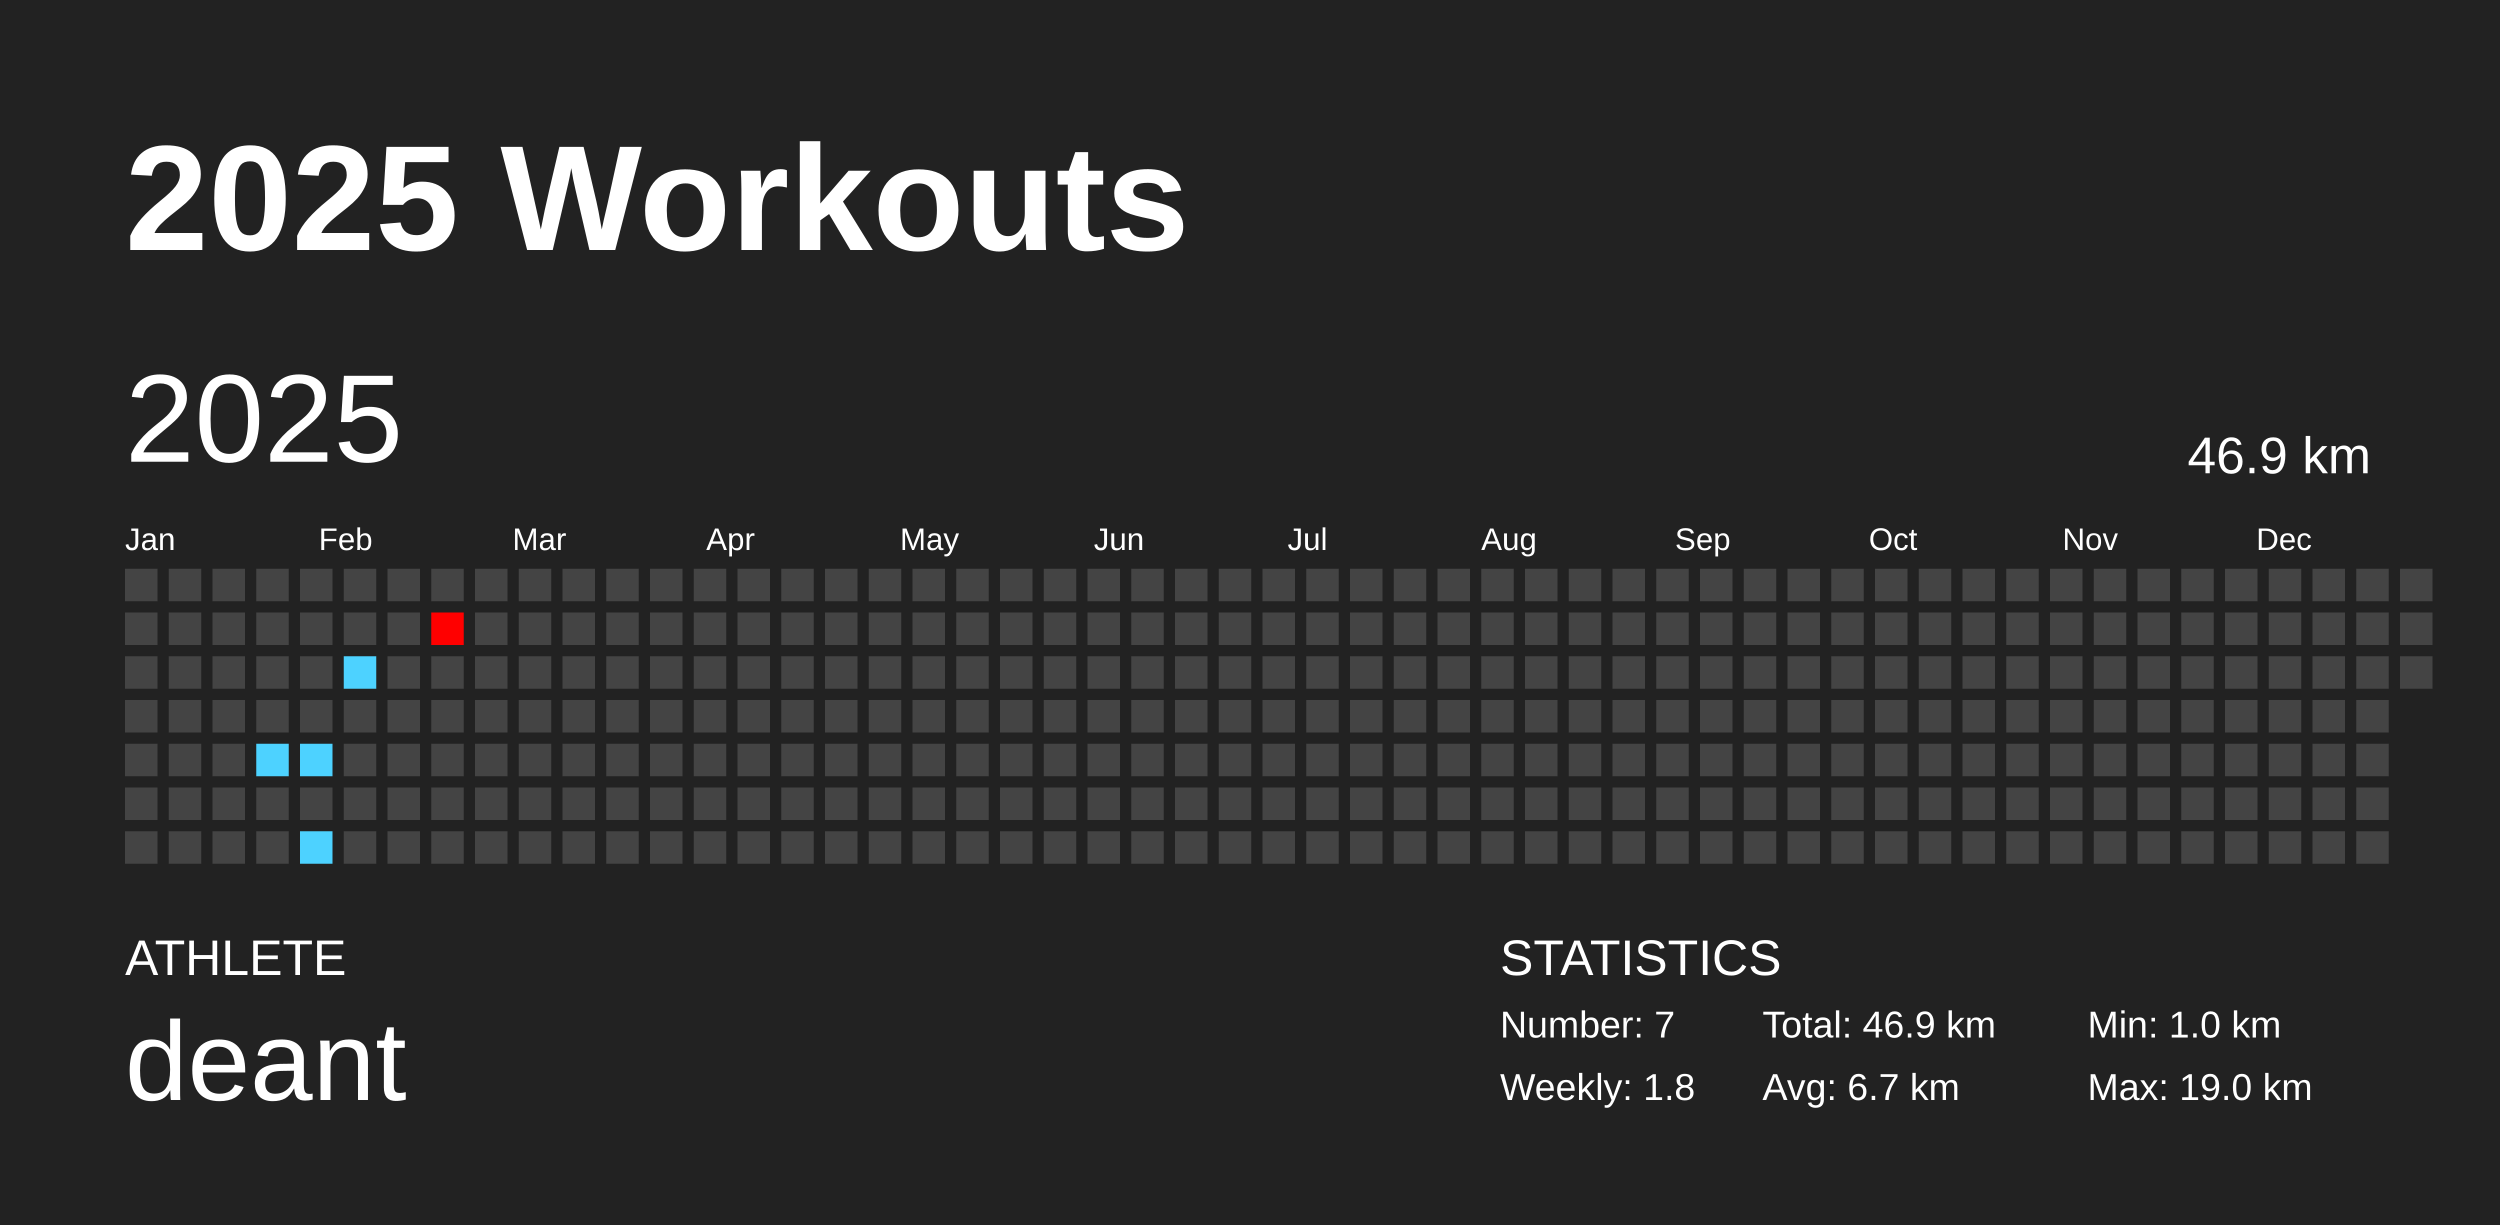
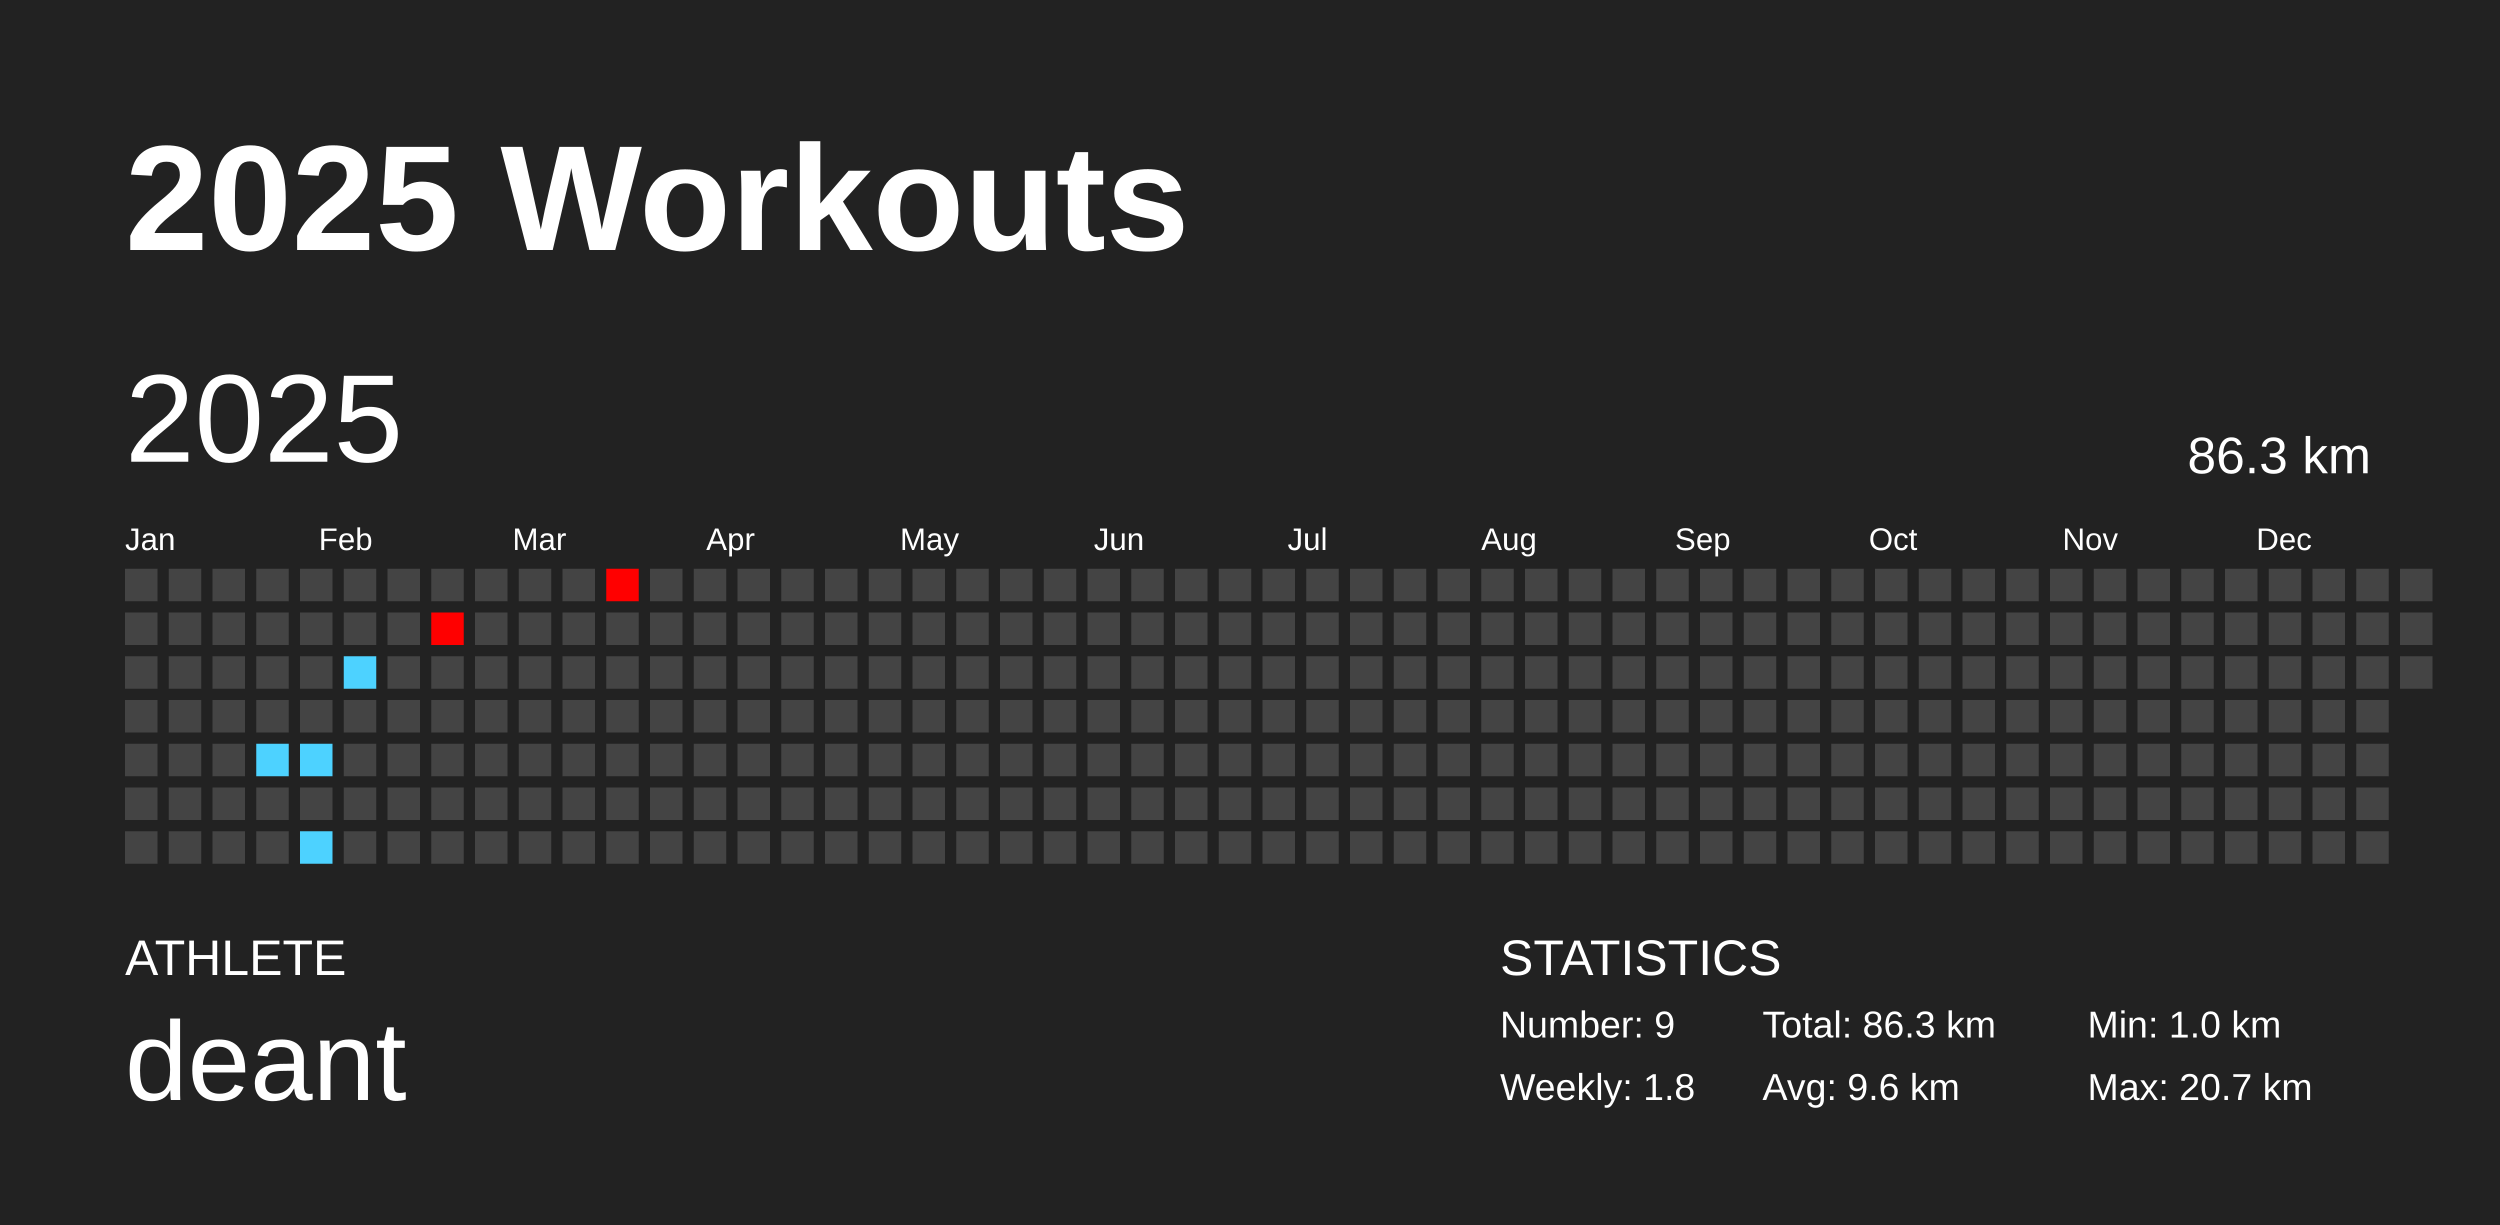
<svg xmlns="http://www.w3.org/2000/svg" baseProfile="full" height="98mm" version="1.1" viewBox="0,0,200,98" width="200mm">
  <defs />
  <rect fill="#222222" height="98" width="200" x="0" y="0" />
  <text fill="#FFFFFF" style="font-size:12px; font-family:Arial; font-weight:bold;" x="10" y="20">2025 Workouts</text>
  <text fill="#FFFFFF" style="font-size:4px; font-family:Arial" x="10" y="78">ATHLETE</text>
  <text fill="#FFFFFF" style="font-size:9px; font-family:Arial" x="10" y="88">deant</text>
  <text fill="#FFFFFF" style="font-size:4px; font-family:Arial" x="120" y="78">STATISTICS</text>
-   <text fill="#FFFFFF" style="font-size:3px; font-family:Arial" x="120" y="83">Number: 7</text>
+   <text fill="#FFFFFF" style="font-size:3px; font-family:Arial" x="120" y="83">Number: 9</text>
  <text fill="#FFFFFF" style="font-size:3px; font-family:Arial" x="120" y="88">Weekly: 1.8</text>
-   <text fill="#FFFFFF" style="font-size:3px; font-family:Arial" x="141" y="83">Total: 46.9 km</text>
-   <text fill="#FFFFFF" style="font-size:3px; font-family:Arial" x="141" y="88">Avg: 6.7 km</text>
+   <text fill="#FFFFFF" style="font-size:3px; font-family:Arial" x="141" y="83">Total: 86.3 km</text>
+   <text fill="#FFFFFF" style="font-size:3px; font-family:Arial" x="141" y="88">Avg: 9.6 km</text>
  <text fill="#FFFFFF" style="font-size:3px; font-family:Arial" x="167" y="83">Min: 1.0 km</text>
-   <text fill="#FFFFFF" style="font-size:3px; font-family:Arial" x="167" y="88">Max: 19.0 km</text>
+   <text fill="#FFFFFF" style="font-size:3px; font-family:Arial" x="167" y="88">Max: 20.7 km</text>
  <text dominant-baseline="hanging" fill="#FFFFFF" style="font-size:10.0px; font-family:Arial;" x="10" y="30">2025</text>
-   <text dominant-baseline="hanging" fill="#FFFFFF" style="font-size:4.125px; font-family:Arial;" x="175" y="35">46.9 km</text>
+   <text dominant-baseline="hanging" fill="#FFFFFF" style="font-size:4.125px; font-family:Arial;" x="175" y="35">86.3 km</text>
  <text fill="#FFFFFF" style="font-size:2.5px; font-family:Arial" x="10.0" y="44">Jan</text>
  <text fill="#FFFFFF" style="font-size:2.5px; font-family:Arial" x="25.5" y="44">Feb</text>
  <text fill="#FFFFFF" style="font-size:2.5px; font-family:Arial" x="41.0" y="44">Mar</text>
  <text fill="#FFFFFF" style="font-size:2.5px; font-family:Arial" x="56.5" y="44">Apr</text>
  <text fill="#FFFFFF" style="font-size:2.5px; font-family:Arial" x="72.0" y="44">May</text>
  <text fill="#FFFFFF" style="font-size:2.5px; font-family:Arial" x="87.5" y="44">Jun</text>
  <text fill="#FFFFFF" style="font-size:2.5px; font-family:Arial" x="103.0" y="44">Jul</text>
  <text fill="#FFFFFF" style="font-size:2.5px; font-family:Arial" x="118.5" y="44">Aug</text>
  <text fill="#FFFFFF" style="font-size:2.5px; font-family:Arial" x="134.0" y="44">Sep</text>
  <text fill="#FFFFFF" style="font-size:2.5px; font-family:Arial" x="149.5" y="44">Oct</text>
  <text fill="#FFFFFF" style="font-size:2.5px; font-family:Arial" x="165.0" y="44">Nov</text>
  <text fill="#FFFFFF" style="font-size:2.5px; font-family:Arial" x="180.5" y="44">Dec</text>
  <rect fill="#444444" height="2.6" width="2.6" x="10.0" y="45.5" />
  <rect fill="#444444" height="2.6" width="2.6" x="10.0" y="49.0" />
  <rect fill="#444444" height="2.6" width="2.6" x="10.0" y="52.5" />
  <rect fill="#444444" height="2.6" width="2.6" x="10.0" y="56.0" />
  <rect fill="#444444" height="2.6" width="2.6" x="10.0" y="59.5" />
  <rect fill="#444444" height="2.6" width="2.6" x="10.0" y="63.0" />
  <rect fill="#444444" height="2.6" width="2.6" x="10.0" y="66.5" />
  <rect fill="#444444" height="2.6" width="2.6" x="13.5" y="45.5" />
  <rect fill="#444444" height="2.6" width="2.6" x="13.5" y="49.0" />
  <rect fill="#444444" height="2.6" width="2.6" x="13.5" y="52.5" />
  <rect fill="#444444" height="2.6" width="2.6" x="13.5" y="56.0" />
  <rect fill="#444444" height="2.6" width="2.6" x="13.5" y="59.5" />
  <rect fill="#444444" height="2.6" width="2.6" x="13.5" y="63.0" />
  <rect fill="#444444" height="2.6" width="2.6" x="13.5" y="66.5" />
  <rect fill="#444444" height="2.6" width="2.6" x="17.0" y="45.5" />
  <rect fill="#444444" height="2.6" width="2.6" x="17.0" y="49.0" />
  <rect fill="#444444" height="2.6" width="2.6" x="17.0" y="52.5" />
  <rect fill="#444444" height="2.6" width="2.6" x="17.0" y="56.0" />
  <rect fill="#444444" height="2.6" width="2.6" x="17.0" y="59.5" />
  <rect fill="#444444" height="2.6" width="2.6" x="17.0" y="63.0" />
  <rect fill="#444444" height="2.6" width="2.6" x="17.0" y="66.5" />
  <rect fill="#444444" height="2.6" width="2.6" x="20.5" y="45.5" />
  <rect fill="#444444" height="2.6" width="2.6" x="20.5" y="49.0" />
  <rect fill="#444444" height="2.6" width="2.6" x="20.5" y="52.5" />
  <rect fill="#444444" height="2.6" width="2.6" x="20.5" y="56.0" />
  <rect fill="#4dd2ff" height="2.6" width="2.6" x="20.5" y="59.5" />
  <rect fill="#444444" height="2.6" width="2.6" x="20.5" y="63.0" />
  <rect fill="#444444" height="2.6" width="2.6" x="20.5" y="66.5" />
  <rect fill="#444444" height="2.6" width="2.6" x="24.0" y="45.5" />
  <rect fill="#444444" height="2.6" width="2.6" x="24.0" y="49.0" />
  <rect fill="#444444" height="2.6" width="2.6" x="24.0" y="52.5" />
  <rect fill="#444444" height="2.6" width="2.6" x="24.0" y="56.0" />
  <rect fill="#4dd2ff" height="2.6" width="2.6" x="24.0" y="59.5" />
  <rect fill="#444444" height="2.6" width="2.6" x="24.0" y="63.0" />
  <rect fill="#4dd2ff" height="2.6" width="2.6" x="24.0" y="66.5" />
  <rect fill="#444444" height="2.6" width="2.6" x="27.5" y="45.5" />
  <rect fill="#444444" height="2.6" width="2.6" x="27.5" y="49.0" />
  <rect fill="#4dd2ff" height="2.6" width="2.6" x="27.5" y="52.5" />
  <rect fill="#444444" height="2.6" width="2.6" x="27.5" y="56.0" />
  <rect fill="#444444" height="2.6" width="2.6" x="27.5" y="59.5" />
  <rect fill="#444444" height="2.6" width="2.6" x="27.5" y="63.0" />
  <rect fill="#444444" height="2.6" width="2.6" x="27.5" y="66.5" />
  <rect fill="#444444" height="2.6" width="2.6" x="31.0" y="45.5" />
  <rect fill="#444444" height="2.6" width="2.6" x="31.0" y="49.0" />
  <rect fill="#444444" height="2.6" width="2.6" x="31.0" y="52.5" />
  <rect fill="#444444" height="2.6" width="2.6" x="31.0" y="56.0" />
  <rect fill="#444444" height="2.6" width="2.6" x="31.0" y="59.5" />
  <rect fill="#444444" height="2.6" width="2.6" x="31.0" y="63.0" />
  <rect fill="#444444" height="2.6" width="2.6" x="31.0" y="66.5" />
  <rect fill="#444444" height="2.6" width="2.6" x="34.5" y="45.5" />
  <rect fill="red" height="2.6" width="2.6" x="34.5" y="49.0" />
  <rect fill="#444444" height="2.6" width="2.6" x="34.5" y="52.5" />
  <rect fill="#444444" height="2.6" width="2.6" x="34.5" y="56.0" />
  <rect fill="#444444" height="2.6" width="2.6" x="34.5" y="59.5" />
  <rect fill="#444444" height="2.6" width="2.6" x="34.5" y="63.0" />
  <rect fill="#444444" height="2.6" width="2.6" x="34.5" y="66.5" />
  <rect fill="#444444" height="2.6" width="2.6" x="38.0" y="45.5" />
  <rect fill="#444444" height="2.6" width="2.6" x="38.0" y="49.0" />
  <rect fill="#444444" height="2.6" width="2.6" x="38.0" y="52.5" />
  <rect fill="#444444" height="2.6" width="2.6" x="38.0" y="56.0" />
  <rect fill="#444444" height="2.6" width="2.6" x="38.0" y="59.5" />
  <rect fill="#444444" height="2.6" width="2.6" x="38.0" y="63.0" />
  <rect fill="#444444" height="2.6" width="2.6" x="38.0" y="66.5" />
  <rect fill="#444444" height="2.6" width="2.6" x="41.5" y="45.5" />
  <rect fill="#444444" height="2.6" width="2.6" x="41.5" y="49.0" />
  <rect fill="#444444" height="2.6" width="2.6" x="41.5" y="52.5" />
  <rect fill="#444444" height="2.6" width="2.6" x="41.5" y="56.0" />
  <rect fill="#444444" height="2.6" width="2.6" x="41.5" y="59.5" />
  <rect fill="#444444" height="2.6" width="2.6" x="41.5" y="63.0" />
  <rect fill="#444444" height="2.6" width="2.6" x="41.5" y="66.5" />
  <rect fill="#444444" height="2.6" width="2.6" x="45.0" y="45.5" />
  <rect fill="#444444" height="2.6" width="2.6" x="45.0" y="49.0" />
  <rect fill="#444444" height="2.6" width="2.6" x="45.0" y="52.5" />
  <rect fill="#444444" height="2.6" width="2.6" x="45.0" y="56.0" />
  <rect fill="#444444" height="2.6" width="2.6" x="45.0" y="59.5" />
  <rect fill="#444444" height="2.6" width="2.6" x="45.0" y="63.0" />
  <rect fill="#444444" height="2.6" width="2.6" x="45.0" y="66.5" />
-   <rect fill="#444444" height="2.6" width="2.6" x="48.5" y="45.5" />
+   <rect fill="red" height="2.6" width="2.6" x="48.5" y="45.5" />
  <rect fill="#444444" height="2.6" width="2.6" x="48.5" y="49.0" />
  <rect fill="#444444" height="2.6" width="2.6" x="48.5" y="52.5" />
  <rect fill="#444444" height="2.6" width="2.6" x="48.5" y="56.0" />
  <rect fill="#444444" height="2.6" width="2.6" x="48.5" y="59.5" />
  <rect fill="#444444" height="2.6" width="2.6" x="48.5" y="63.0" />
  <rect fill="#444444" height="2.6" width="2.6" x="48.5" y="66.5" />
  <rect fill="#444444" height="2.6" width="2.6" x="52.0" y="45.5" />
  <rect fill="#444444" height="2.6" width="2.6" x="52.0" y="49.0" />
  <rect fill="#444444" height="2.6" width="2.6" x="52.0" y="52.5" />
  <rect fill="#444444" height="2.6" width="2.6" x="52.0" y="56.0" />
  <rect fill="#444444" height="2.6" width="2.6" x="52.0" y="59.5" />
  <rect fill="#444444" height="2.6" width="2.6" x="52.0" y="63.0" />
  <rect fill="#444444" height="2.6" width="2.6" x="52.0" y="66.5" />
  <rect fill="#444444" height="2.6" width="2.6" x="55.5" y="45.5" />
  <rect fill="#444444" height="2.6" width="2.6" x="55.5" y="49.0" />
  <rect fill="#444444" height="2.6" width="2.6" x="55.5" y="52.5" />
  <rect fill="#444444" height="2.6" width="2.6" x="55.5" y="56.0" />
  <rect fill="#444444" height="2.6" width="2.6" x="55.5" y="59.5" />
  <rect fill="#444444" height="2.6" width="2.6" x="55.5" y="63.0" />
  <rect fill="#444444" height="2.6" width="2.6" x="55.5" y="66.5" />
  <rect fill="#444444" height="2.6" width="2.6" x="59.0" y="45.5" />
  <rect fill="#444444" height="2.6" width="2.6" x="59.0" y="49.0" />
  <rect fill="#444444" height="2.6" width="2.6" x="59.0" y="52.5" />
  <rect fill="#444444" height="2.6" width="2.6" x="59.0" y="56.0" />
  <rect fill="#444444" height="2.6" width="2.6" x="59.0" y="59.5" />
  <rect fill="#444444" height="2.6" width="2.6" x="59.0" y="63.0" />
  <rect fill="#444444" height="2.6" width="2.6" x="59.0" y="66.5" />
  <rect fill="#444444" height="2.6" width="2.6" x="62.5" y="45.5" />
  <rect fill="#444444" height="2.6" width="2.6" x="62.5" y="49.0" />
  <rect fill="#444444" height="2.6" width="2.6" x="62.5" y="52.5" />
  <rect fill="#444444" height="2.6" width="2.6" x="62.5" y="56.0" />
  <rect fill="#444444" height="2.6" width="2.6" x="62.5" y="59.5" />
  <rect fill="#444444" height="2.6" width="2.6" x="62.5" y="63.0" />
  <rect fill="#444444" height="2.6" width="2.6" x="62.5" y="66.5" />
  <rect fill="#444444" height="2.6" width="2.6" x="66.0" y="45.5" />
  <rect fill="#444444" height="2.6" width="2.6" x="66.0" y="49.0" />
  <rect fill="#444444" height="2.6" width="2.6" x="66.0" y="52.5" />
  <rect fill="#444444" height="2.6" width="2.6" x="66.0" y="56.0" />
  <rect fill="#444444" height="2.6" width="2.6" x="66.0" y="59.5" />
  <rect fill="#444444" height="2.6" width="2.6" x="66.0" y="63.0" />
  <rect fill="#444444" height="2.6" width="2.6" x="66.0" y="66.5" />
  <rect fill="#444444" height="2.6" width="2.6" x="69.5" y="45.5" />
  <rect fill="#444444" height="2.6" width="2.6" x="69.5" y="49.0" />
  <rect fill="#444444" height="2.6" width="2.6" x="69.5" y="52.5" />
  <rect fill="#444444" height="2.6" width="2.6" x="69.5" y="56.0" />
  <rect fill="#444444" height="2.6" width="2.6" x="69.5" y="59.5" />
  <rect fill="#444444" height="2.6" width="2.6" x="69.5" y="63.0" />
  <rect fill="#444444" height="2.6" width="2.6" x="69.5" y="66.5" />
  <rect fill="#444444" height="2.6" width="2.6" x="73.0" y="45.5" />
  <rect fill="#444444" height="2.6" width="2.6" x="73.0" y="49.0" />
  <rect fill="#444444" height="2.6" width="2.6" x="73.0" y="52.5" />
  <rect fill="#444444" height="2.6" width="2.6" x="73.0" y="56.0" />
  <rect fill="#444444" height="2.6" width="2.6" x="73.0" y="59.5" />
  <rect fill="#444444" height="2.6" width="2.6" x="73.0" y="63.0" />
  <rect fill="#444444" height="2.6" width="2.6" x="73.0" y="66.5" />
  <rect fill="#444444" height="2.6" width="2.6" x="76.5" y="45.5" />
  <rect fill="#444444" height="2.6" width="2.6" x="76.5" y="49.0" />
  <rect fill="#444444" height="2.6" width="2.6" x="76.5" y="52.5" />
  <rect fill="#444444" height="2.6" width="2.6" x="76.5" y="56.0" />
  <rect fill="#444444" height="2.6" width="2.6" x="76.5" y="59.5" />
  <rect fill="#444444" height="2.6" width="2.6" x="76.5" y="63.0" />
  <rect fill="#444444" height="2.6" width="2.6" x="76.5" y="66.5" />
  <rect fill="#444444" height="2.6" width="2.6" x="80.0" y="45.5" />
  <rect fill="#444444" height="2.6" width="2.6" x="80.0" y="49.0" />
  <rect fill="#444444" height="2.6" width="2.6" x="80.0" y="52.5" />
  <rect fill="#444444" height="2.6" width="2.6" x="80.0" y="56.0" />
  <rect fill="#444444" height="2.6" width="2.6" x="80.0" y="59.5" />
  <rect fill="#444444" height="2.6" width="2.6" x="80.0" y="63.0" />
  <rect fill="#444444" height="2.6" width="2.6" x="80.0" y="66.5" />
  <rect fill="#444444" height="2.6" width="2.6" x="83.5" y="45.5" />
  <rect fill="#444444" height="2.6" width="2.6" x="83.5" y="49.0" />
  <rect fill="#444444" height="2.6" width="2.6" x="83.5" y="52.5" />
  <rect fill="#444444" height="2.6" width="2.6" x="83.5" y="56.0" />
  <rect fill="#444444" height="2.6" width="2.6" x="83.5" y="59.5" />
  <rect fill="#444444" height="2.6" width="2.6" x="83.5" y="63.0" />
  <rect fill="#444444" height="2.6" width="2.6" x="83.5" y="66.5" />
  <rect fill="#444444" height="2.6" width="2.6" x="87.0" y="45.5" />
  <rect fill="#444444" height="2.6" width="2.6" x="87.0" y="49.0" />
  <rect fill="#444444" height="2.6" width="2.6" x="87.0" y="52.5" />
  <rect fill="#444444" height="2.6" width="2.6" x="87.0" y="56.0" />
  <rect fill="#444444" height="2.6" width="2.6" x="87.0" y="59.5" />
  <rect fill="#444444" height="2.6" width="2.6" x="87.0" y="63.0" />
  <rect fill="#444444" height="2.6" width="2.6" x="87.0" y="66.5" />
  <rect fill="#444444" height="2.6" width="2.6" x="90.5" y="45.5" />
  <rect fill="#444444" height="2.6" width="2.6" x="90.5" y="49.0" />
  <rect fill="#444444" height="2.6" width="2.6" x="90.5" y="52.5" />
  <rect fill="#444444" height="2.6" width="2.6" x="90.5" y="56.0" />
  <rect fill="#444444" height="2.6" width="2.6" x="90.5" y="59.5" />
  <rect fill="#444444" height="2.6" width="2.6" x="90.5" y="63.0" />
  <rect fill="#444444" height="2.6" width="2.6" x="90.5" y="66.5" />
  <rect fill="#444444" height="2.6" width="2.6" x="94.0" y="45.5" />
  <rect fill="#444444" height="2.6" width="2.6" x="94.0" y="49.0" />
  <rect fill="#444444" height="2.6" width="2.6" x="94.0" y="52.5" />
  <rect fill="#444444" height="2.6" width="2.6" x="94.0" y="56.0" />
  <rect fill="#444444" height="2.6" width="2.6" x="94.0" y="59.5" />
  <rect fill="#444444" height="2.6" width="2.6" x="94.0" y="63.0" />
  <rect fill="#444444" height="2.6" width="2.6" x="94.0" y="66.5" />
  <rect fill="#444444" height="2.6" width="2.6" x="97.5" y="45.5" />
  <rect fill="#444444" height="2.6" width="2.6" x="97.5" y="49.0" />
  <rect fill="#444444" height="2.6" width="2.6" x="97.5" y="52.5" />
  <rect fill="#444444" height="2.6" width="2.6" x="97.5" y="56.0" />
  <rect fill="#444444" height="2.6" width="2.6" x="97.5" y="59.5" />
  <rect fill="#444444" height="2.6" width="2.6" x="97.5" y="63.0" />
  <rect fill="#444444" height="2.6" width="2.6" x="97.5" y="66.5" />
  <rect fill="#444444" height="2.6" width="2.6" x="101.0" y="45.5" />
  <rect fill="#444444" height="2.6" width="2.6" x="101.0" y="49.0" />
  <rect fill="#444444" height="2.6" width="2.6" x="101.0" y="52.5" />
  <rect fill="#444444" height="2.6" width="2.6" x="101.0" y="56.0" />
  <rect fill="#444444" height="2.6" width="2.6" x="101.0" y="59.5" />
  <rect fill="#444444" height="2.6" width="2.6" x="101.0" y="63.0" />
  <rect fill="#444444" height="2.6" width="2.6" x="101.0" y="66.5" />
  <rect fill="#444444" height="2.6" width="2.6" x="104.5" y="45.5" />
  <rect fill="#444444" height="2.6" width="2.6" x="104.5" y="49.0" />
  <rect fill="#444444" height="2.6" width="2.6" x="104.5" y="52.5" />
  <rect fill="#444444" height="2.6" width="2.6" x="104.5" y="56.0" />
  <rect fill="#444444" height="2.6" width="2.6" x="104.5" y="59.5" />
  <rect fill="#444444" height="2.6" width="2.6" x="104.5" y="63.0" />
  <rect fill="#444444" height="2.6" width="2.6" x="104.5" y="66.5" />
  <rect fill="#444444" height="2.6" width="2.6" x="108.0" y="45.5" />
  <rect fill="#444444" height="2.6" width="2.6" x="108.0" y="49.0" />
  <rect fill="#444444" height="2.6" width="2.6" x="108.0" y="52.5" />
  <rect fill="#444444" height="2.6" width="2.6" x="108.0" y="56.0" />
  <rect fill="#444444" height="2.6" width="2.6" x="108.0" y="59.5" />
  <rect fill="#444444" height="2.6" width="2.6" x="108.0" y="63.0" />
  <rect fill="#444444" height="2.6" width="2.6" x="108.0" y="66.5" />
  <rect fill="#444444" height="2.6" width="2.6" x="111.5" y="45.5" />
  <rect fill="#444444" height="2.6" width="2.6" x="111.5" y="49.0" />
  <rect fill="#444444" height="2.6" width="2.6" x="111.5" y="52.5" />
  <rect fill="#444444" height="2.6" width="2.6" x="111.5" y="56.0" />
  <rect fill="#444444" height="2.6" width="2.6" x="111.5" y="59.5" />
  <rect fill="#444444" height="2.6" width="2.6" x="111.5" y="63.0" />
  <rect fill="#444444" height="2.6" width="2.6" x="111.5" y="66.5" />
  <rect fill="#444444" height="2.6" width="2.6" x="115.0" y="45.5" />
  <rect fill="#444444" height="2.6" width="2.6" x="115.0" y="49.0" />
  <rect fill="#444444" height="2.6" width="2.6" x="115.0" y="52.5" />
  <rect fill="#444444" height="2.6" width="2.6" x="115.0" y="56.0" />
  <rect fill="#444444" height="2.6" width="2.6" x="115.0" y="59.5" />
  <rect fill="#444444" height="2.6" width="2.6" x="115.0" y="63.0" />
  <rect fill="#444444" height="2.6" width="2.6" x="115.0" y="66.5" />
  <rect fill="#444444" height="2.6" width="2.6" x="118.5" y="45.5" />
  <rect fill="#444444" height="2.6" width="2.6" x="118.5" y="49.0" />
  <rect fill="#444444" height="2.6" width="2.6" x="118.5" y="52.5" />
  <rect fill="#444444" height="2.6" width="2.6" x="118.5" y="56.0" />
  <rect fill="#444444" height="2.6" width="2.6" x="118.5" y="59.5" />
  <rect fill="#444444" height="2.6" width="2.6" x="118.5" y="63.0" />
  <rect fill="#444444" height="2.6" width="2.6" x="118.5" y="66.5" />
  <rect fill="#444444" height="2.6" width="2.6" x="122.0" y="45.5" />
  <rect fill="#444444" height="2.6" width="2.6" x="122.0" y="49.0" />
  <rect fill="#444444" height="2.6" width="2.6" x="122.0" y="52.5" />
  <rect fill="#444444" height="2.6" width="2.6" x="122.0" y="56.0" />
  <rect fill="#444444" height="2.6" width="2.6" x="122.0" y="59.5" />
  <rect fill="#444444" height="2.6" width="2.6" x="122.0" y="63.0" />
  <rect fill="#444444" height="2.6" width="2.6" x="122.0" y="66.5" />
  <rect fill="#444444" height="2.6" width="2.6" x="125.5" y="45.5" />
  <rect fill="#444444" height="2.6" width="2.6" x="125.5" y="49.0" />
  <rect fill="#444444" height="2.6" width="2.6" x="125.5" y="52.5" />
  <rect fill="#444444" height="2.6" width="2.6" x="125.5" y="56.0" />
  <rect fill="#444444" height="2.6" width="2.6" x="125.5" y="59.5" />
  <rect fill="#444444" height="2.6" width="2.6" x="125.5" y="63.0" />
  <rect fill="#444444" height="2.6" width="2.6" x="125.5" y="66.5" />
  <rect fill="#444444" height="2.6" width="2.6" x="129.0" y="45.5" />
  <rect fill="#444444" height="2.6" width="2.6" x="129.0" y="49.0" />
  <rect fill="#444444" height="2.6" width="2.6" x="129.0" y="52.5" />
  <rect fill="#444444" height="2.6" width="2.6" x="129.0" y="56.0" />
  <rect fill="#444444" height="2.6" width="2.6" x="129.0" y="59.5" />
  <rect fill="#444444" height="2.6" width="2.6" x="129.0" y="63.0" />
  <rect fill="#444444" height="2.6" width="2.6" x="129.0" y="66.5" />
  <rect fill="#444444" height="2.6" width="2.6" x="132.5" y="45.5" />
  <rect fill="#444444" height="2.6" width="2.6" x="132.5" y="49.0" />
  <rect fill="#444444" height="2.6" width="2.6" x="132.5" y="52.5" />
  <rect fill="#444444" height="2.6" width="2.6" x="132.5" y="56.0" />
  <rect fill="#444444" height="2.6" width="2.6" x="132.5" y="59.5" />
  <rect fill="#444444" height="2.6" width="2.6" x="132.5" y="63.0" />
  <rect fill="#444444" height="2.6" width="2.6" x="132.5" y="66.5" />
  <rect fill="#444444" height="2.6" width="2.6" x="136.0" y="45.5" />
  <rect fill="#444444" height="2.6" width="2.6" x="136.0" y="49.0" />
  <rect fill="#444444" height="2.6" width="2.6" x="136.0" y="52.5" />
  <rect fill="#444444" height="2.6" width="2.6" x="136.0" y="56.0" />
  <rect fill="#444444" height="2.6" width="2.6" x="136.0" y="59.5" />
  <rect fill="#444444" height="2.6" width="2.6" x="136.0" y="63.0" />
  <rect fill="#444444" height="2.6" width="2.6" x="136.0" y="66.5" />
  <rect fill="#444444" height="2.6" width="2.6" x="139.5" y="45.5" />
  <rect fill="#444444" height="2.6" width="2.6" x="139.5" y="49.0" />
  <rect fill="#444444" height="2.6" width="2.6" x="139.5" y="52.5" />
  <rect fill="#444444" height="2.6" width="2.6" x="139.5" y="56.0" />
  <rect fill="#444444" height="2.6" width="2.6" x="139.5" y="59.5" />
  <rect fill="#444444" height="2.6" width="2.6" x="139.5" y="63.0" />
  <rect fill="#444444" height="2.6" width="2.6" x="139.5" y="66.5" />
  <rect fill="#444444" height="2.6" width="2.6" x="143.0" y="45.5" />
  <rect fill="#444444" height="2.6" width="2.6" x="143.0" y="49.0" />
  <rect fill="#444444" height="2.6" width="2.6" x="143.0" y="52.5" />
  <rect fill="#444444" height="2.6" width="2.6" x="143.0" y="56.0" />
  <rect fill="#444444" height="2.6" width="2.6" x="143.0" y="59.5" />
  <rect fill="#444444" height="2.6" width="2.6" x="143.0" y="63.0" />
  <rect fill="#444444" height="2.6" width="2.6" x="143.0" y="66.5" />
  <rect fill="#444444" height="2.6" width="2.6" x="146.5" y="45.5" />
  <rect fill="#444444" height="2.6" width="2.6" x="146.5" y="49.0" />
  <rect fill="#444444" height="2.6" width="2.6" x="146.5" y="52.5" />
  <rect fill="#444444" height="2.6" width="2.6" x="146.5" y="56.0" />
  <rect fill="#444444" height="2.6" width="2.6" x="146.5" y="59.5" />
  <rect fill="#444444" height="2.6" width="2.6" x="146.5" y="63.0" />
  <rect fill="#444444" height="2.6" width="2.6" x="146.5" y="66.5" />
  <rect fill="#444444" height="2.6" width="2.6" x="150.0" y="45.5" />
  <rect fill="#444444" height="2.6" width="2.6" x="150.0" y="49.0" />
  <rect fill="#444444" height="2.6" width="2.6" x="150.0" y="52.5" />
  <rect fill="#444444" height="2.6" width="2.6" x="150.0" y="56.0" />
  <rect fill="#444444" height="2.6" width="2.6" x="150.0" y="59.5" />
  <rect fill="#444444" height="2.6" width="2.6" x="150.0" y="63.0" />
  <rect fill="#444444" height="2.6" width="2.6" x="150.0" y="66.5" />
  <rect fill="#444444" height="2.6" width="2.6" x="153.5" y="45.5" />
  <rect fill="#444444" height="2.6" width="2.6" x="153.5" y="49.0" />
  <rect fill="#444444" height="2.6" width="2.6" x="153.5" y="52.5" />
  <rect fill="#444444" height="2.6" width="2.6" x="153.5" y="56.0" />
  <rect fill="#444444" height="2.6" width="2.6" x="153.5" y="59.5" />
  <rect fill="#444444" height="2.6" width="2.6" x="153.5" y="63.0" />
  <rect fill="#444444" height="2.6" width="2.6" x="153.5" y="66.5" />
  <rect fill="#444444" height="2.6" width="2.6" x="157.0" y="45.5" />
  <rect fill="#444444" height="2.6" width="2.6" x="157.0" y="49.0" />
  <rect fill="#444444" height="2.6" width="2.6" x="157.0" y="52.5" />
  <rect fill="#444444" height="2.6" width="2.6" x="157.0" y="56.0" />
  <rect fill="#444444" height="2.6" width="2.6" x="157.0" y="59.5" />
  <rect fill="#444444" height="2.6" width="2.6" x="157.0" y="63.0" />
  <rect fill="#444444" height="2.6" width="2.6" x="157.0" y="66.5" />
  <rect fill="#444444" height="2.6" width="2.6" x="160.5" y="45.5" />
  <rect fill="#444444" height="2.6" width="2.6" x="160.5" y="49.0" />
  <rect fill="#444444" height="2.6" width="2.6" x="160.5" y="52.5" />
  <rect fill="#444444" height="2.6" width="2.6" x="160.5" y="56.0" />
  <rect fill="#444444" height="2.6" width="2.6" x="160.5" y="59.5" />
  <rect fill="#444444" height="2.6" width="2.6" x="160.5" y="63.0" />
  <rect fill="#444444" height="2.6" width="2.6" x="160.5" y="66.5" />
  <rect fill="#444444" height="2.6" width="2.6" x="164.0" y="45.5" />
  <rect fill="#444444" height="2.6" width="2.6" x="164.0" y="49.0" />
  <rect fill="#444444" height="2.6" width="2.6" x="164.0" y="52.5" />
  <rect fill="#444444" height="2.6" width="2.6" x="164.0" y="56.0" />
  <rect fill="#444444" height="2.6" width="2.6" x="164.0" y="59.5" />
  <rect fill="#444444" height="2.6" width="2.6" x="164.0" y="63.0" />
  <rect fill="#444444" height="2.6" width="2.6" x="164.0" y="66.5" />
  <rect fill="#444444" height="2.6" width="2.6" x="167.5" y="45.5" />
  <rect fill="#444444" height="2.6" width="2.6" x="167.5" y="49.0" />
  <rect fill="#444444" height="2.6" width="2.6" x="167.5" y="52.5" />
  <rect fill="#444444" height="2.6" width="2.6" x="167.5" y="56.0" />
  <rect fill="#444444" height="2.6" width="2.6" x="167.5" y="59.5" />
  <rect fill="#444444" height="2.6" width="2.6" x="167.5" y="63.0" />
  <rect fill="#444444" height="2.6" width="2.6" x="167.5" y="66.5" />
  <rect fill="#444444" height="2.6" width="2.6" x="171.0" y="45.5" />
  <rect fill="#444444" height="2.6" width="2.6" x="171.0" y="49.0" />
  <rect fill="#444444" height="2.6" width="2.6" x="171.0" y="52.5" />
  <rect fill="#444444" height="2.6" width="2.6" x="171.0" y="56.0" />
  <rect fill="#444444" height="2.6" width="2.6" x="171.0" y="59.5" />
  <rect fill="#444444" height="2.6" width="2.6" x="171.0" y="63.0" />
  <rect fill="#444444" height="2.6" width="2.6" x="171.0" y="66.5" />
  <rect fill="#444444" height="2.6" width="2.6" x="174.5" y="45.5" />
  <rect fill="#444444" height="2.6" width="2.6" x="174.5" y="49.0" />
  <rect fill="#444444" height="2.6" width="2.6" x="174.5" y="52.5" />
  <rect fill="#444444" height="2.6" width="2.6" x="174.5" y="56.0" />
  <rect fill="#444444" height="2.6" width="2.6" x="174.5" y="59.5" />
  <rect fill="#444444" height="2.6" width="2.6" x="174.5" y="63.0" />
  <rect fill="#444444" height="2.6" width="2.6" x="174.5" y="66.5" />
  <rect fill="#444444" height="2.6" width="2.6" x="178.0" y="45.5" />
  <rect fill="#444444" height="2.6" width="2.6" x="178.0" y="49.0" />
  <rect fill="#444444" height="2.6" width="2.6" x="178.0" y="52.5" />
  <rect fill="#444444" height="2.6" width="2.6" x="178.0" y="56.0" />
  <rect fill="#444444" height="2.6" width="2.6" x="178.0" y="59.5" />
  <rect fill="#444444" height="2.6" width="2.6" x="178.0" y="63.0" />
  <rect fill="#444444" height="2.6" width="2.6" x="178.0" y="66.5" />
  <rect fill="#444444" height="2.6" width="2.6" x="181.5" y="45.5" />
  <rect fill="#444444" height="2.6" width="2.6" x="181.5" y="49.0" />
  <rect fill="#444444" height="2.6" width="2.6" x="181.5" y="52.5" />
  <rect fill="#444444" height="2.6" width="2.6" x="181.5" y="56.0" />
  <rect fill="#444444" height="2.6" width="2.6" x="181.5" y="59.5" />
  <rect fill="#444444" height="2.6" width="2.6" x="181.5" y="63.0" />
  <rect fill="#444444" height="2.6" width="2.6" x="181.5" y="66.5" />
  <rect fill="#444444" height="2.6" width="2.6" x="185.0" y="45.5" />
  <rect fill="#444444" height="2.6" width="2.6" x="185.0" y="49.0" />
  <rect fill="#444444" height="2.6" width="2.6" x="185.0" y="52.5" />
  <rect fill="#444444" height="2.6" width="2.6" x="185.0" y="56.0" />
  <rect fill="#444444" height="2.6" width="2.6" x="185.0" y="59.5" />
  <rect fill="#444444" height="2.6" width="2.6" x="185.0" y="63.0" />
  <rect fill="#444444" height="2.6" width="2.6" x="185.0" y="66.5" />
  <rect fill="#444444" height="2.6" width="2.6" x="188.5" y="45.5" />
  <rect fill="#444444" height="2.6" width="2.6" x="188.5" y="49.0" />
  <rect fill="#444444" height="2.6" width="2.6" x="188.5" y="52.5" />
  <rect fill="#444444" height="2.6" width="2.6" x="188.5" y="56.0" />
  <rect fill="#444444" height="2.6" width="2.6" x="188.5" y="59.5" />
  <rect fill="#444444" height="2.6" width="2.6" x="188.5" y="63.0" />
  <rect fill="#444444" height="2.6" width="2.6" x="188.5" y="66.5" />
  <rect fill="#444444" height="2.6" width="2.6" x="192.0" y="45.5" />
  <rect fill="#444444" height="2.6" width="2.6" x="192.0" y="49.0" />
  <rect fill="#444444" height="2.6" width="2.6" x="192.0" y="52.5" />
</svg>
